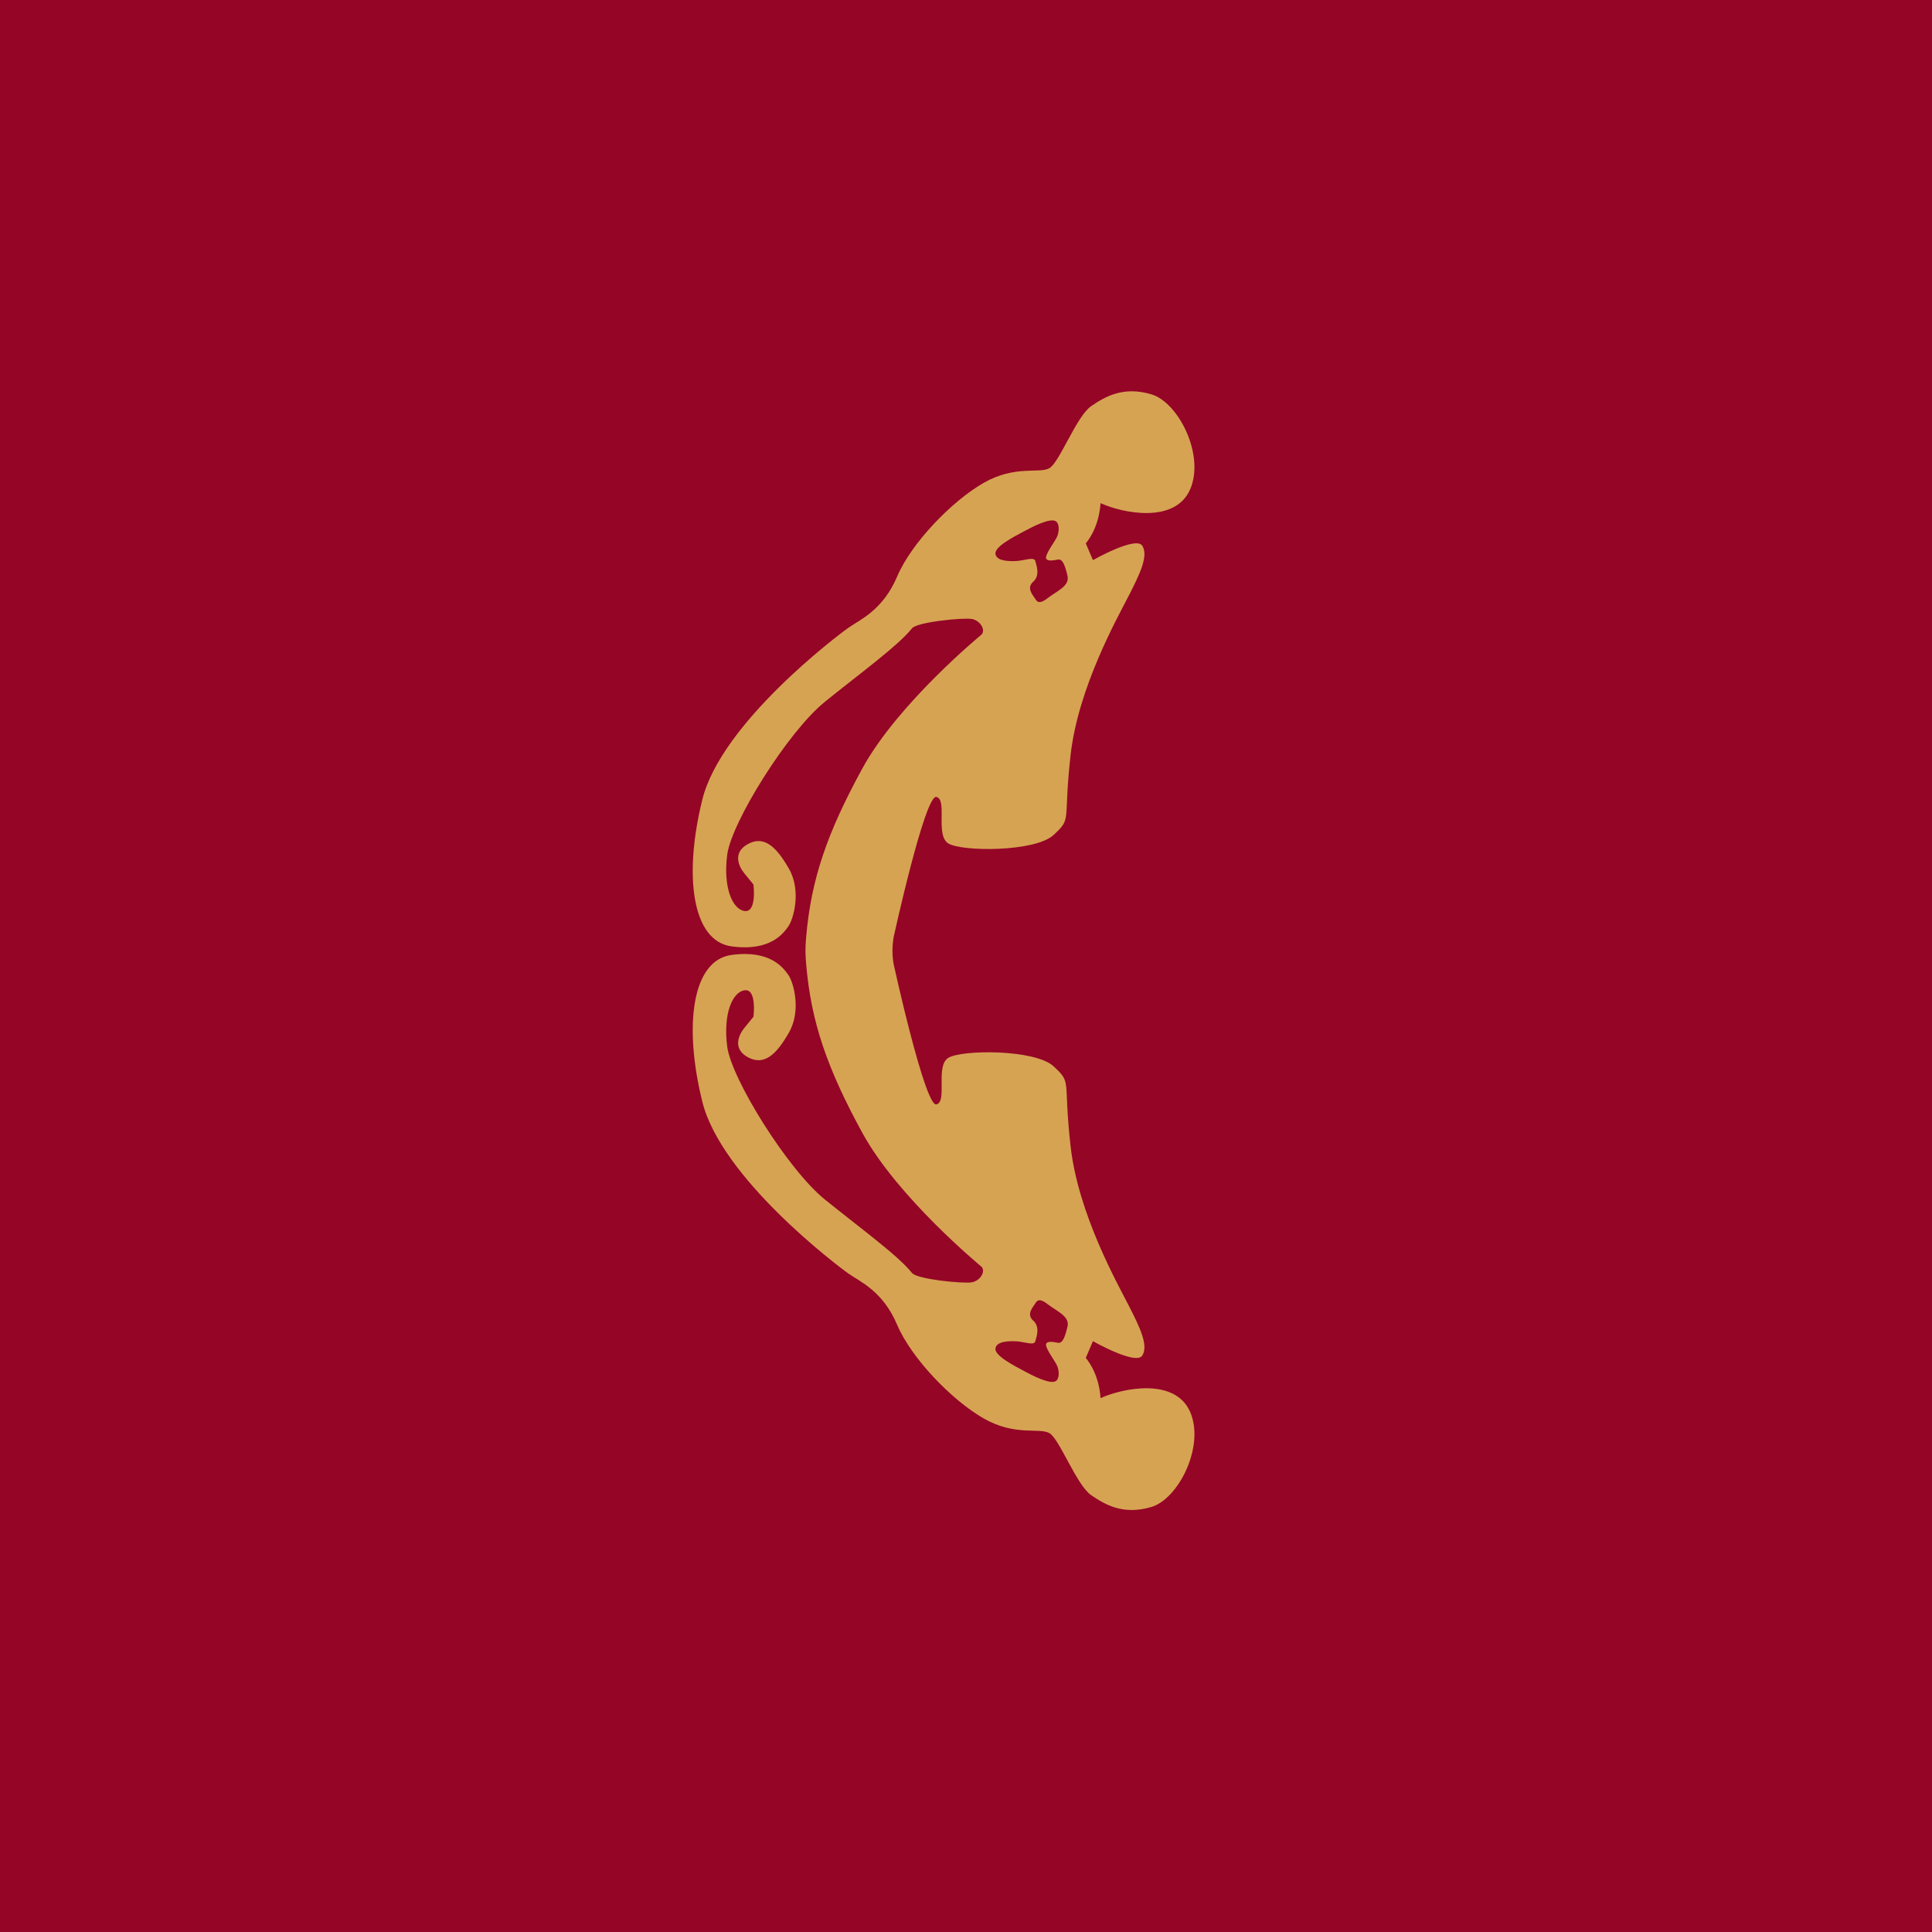
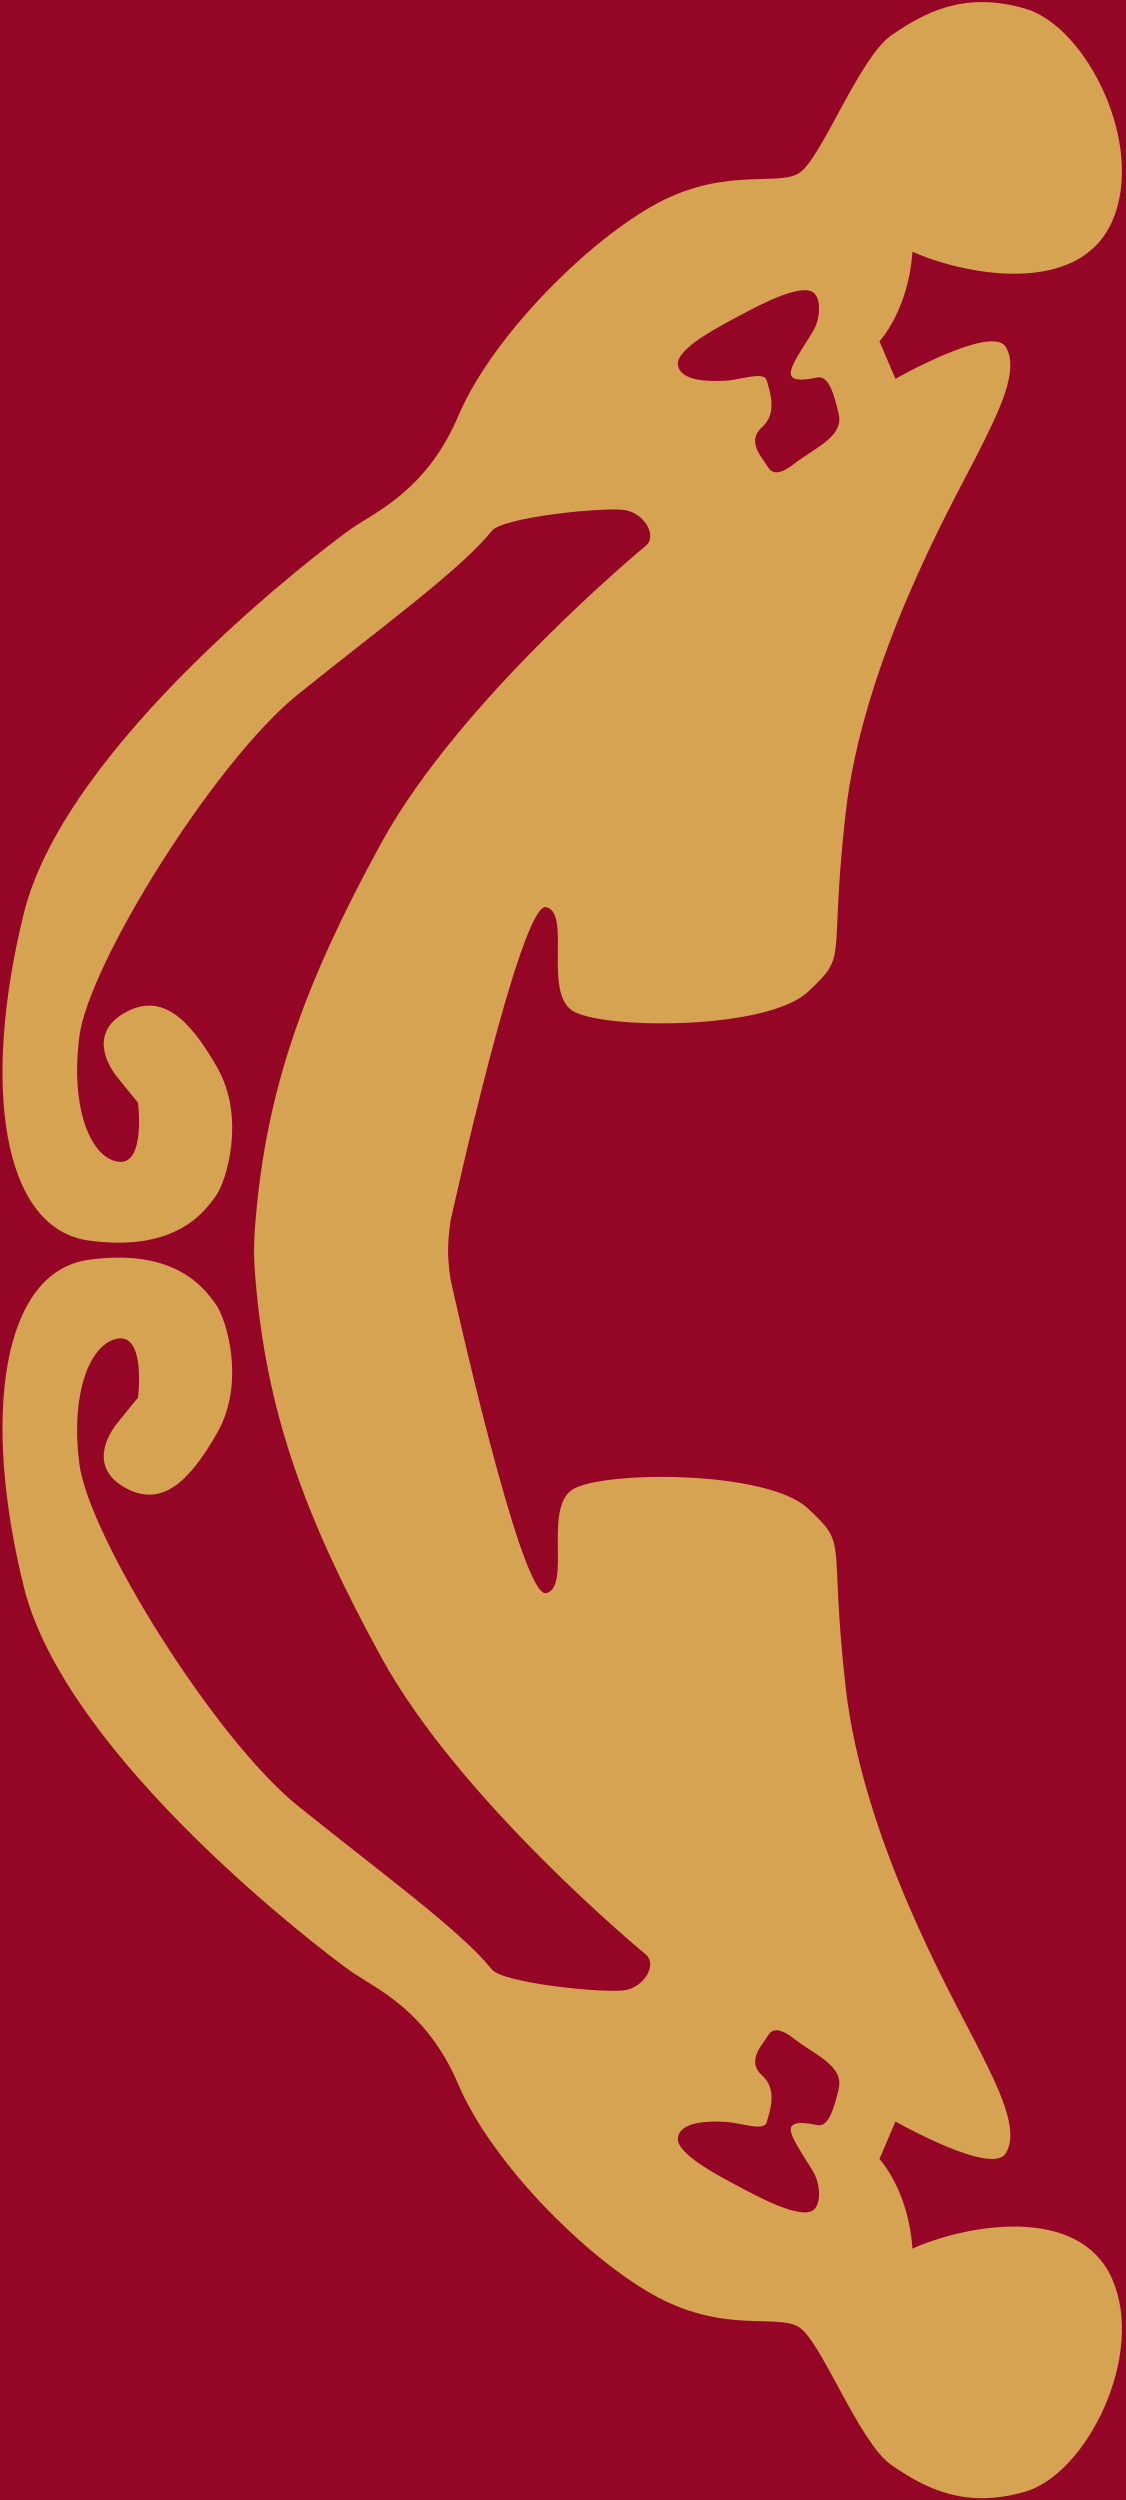
- <svg xmlns="http://www.w3.org/2000/svg" width="683pt" height="683pt" viewBox="0 0 683 683">
+ <svg xmlns="http://www.w3.org/2000/svg" viewBox="244.5 138 178.3 396.1">
  <rect x="-68.3" y="-68.3" width="819.6" height="819.6" fill="rgb(58.432%, 1.961%, 14.902%)" fill-opacity="1" />
  <path fill-rule="nonzero" fill="rgb(83.922%, 63.922%, 32.549%)" fill-opacity="1" d="M 377.387 468.93 C 376.547 472.562 375.652 475.031 374.004 474.699 C 372.352 474.371 370.297 474.035 369.852 475.031 C 369.238 476.398 373.152 481.262 373.812 483.055 C 374.477 484.848 374.5 487.254 373.391 488.148 C 371.453 489.703 364.758 486.133 362.535 484.953 C 358.395 482.758 351.586 479.273 351.91 476.707 C 352.25 474.055 356.945 474.051 359.461 474.191 C 361.977 474.332 365.562 475.758 365.98 474.234 C 366.398 472.711 367.789 469.102 365.273 466.867 C 362.758 464.633 365.121 462.18 365.902 460.93 C 366.449 460.059 367.148 458.535 370.363 461.055 C 373.578 463.57 378.223 465.293 377.387 468.93 M 362.535 187.555 C 364.754 186.379 371.453 182.805 373.387 184.363 C 374.5 185.258 374.473 187.664 373.812 189.457 C 373.152 191.25 369.234 196.113 369.848 197.48 C 370.293 198.473 372.352 198.141 374 197.809 C 375.652 197.48 376.543 199.949 377.383 203.582 C 378.223 207.215 373.578 208.941 370.363 211.457 C 367.148 213.973 366.449 212.453 365.898 211.578 C 365.117 210.332 362.754 207.879 365.27 205.645 C 367.785 203.406 366.398 199.801 365.98 198.277 C 365.559 196.75 361.977 198.18 359.457 198.32 C 356.941 198.457 352.246 198.453 351.91 195.805 C 351.586 193.234 358.391 189.754 362.535 187.555 M 389.062 494.27 C 388.465 485.02 383.84 480.07 383.84 480.07 L 386.375 474.129 C 386.375 474.129 401.594 482.781 403.832 479.199 C 406.07 475.621 402.938 469.203 399.059 461.594 C 395.18 453.984 381.152 429.215 378.469 405.195 C 375.781 381.172 379.066 383.109 372.5 376.992 C 365.934 370.875 339.824 371.023 335.195 374.008 C 330.57 376.992 335.047 389.527 331.02 390.422 C 326.992 391.316 315.918 340.859 315.918 340.859 C 315.918 340.859 315.484 338.465 315.492 336.074 C 315.5 333.73 315.918 331.285 315.918 331.285 C 315.918 331.285 326.992 280.828 331.02 281.727 C 335.047 282.621 330.57 295.152 335.195 298.137 C 339.824 301.121 365.934 301.27 372.5 295.152 C 379.066 289.035 375.781 290.977 378.469 266.953 C 381.152 242.93 395.18 218.16 399.059 210.551 C 402.938 202.941 406.07 196.527 403.832 192.945 C 401.594 189.363 386.375 198.02 386.375 198.02 L 383.84 192.078 C 383.84 192.078 388.465 187.125 389.062 177.875 C 396.969 181.457 415.32 185.188 420.695 173.102 C 426.066 161.016 416.664 142.215 406.969 139.379 C 397.27 136.543 391 139.977 385.777 143.559 C 380.559 147.141 374.59 163.402 371.008 165.492 C 367.426 167.578 358.922 164.297 347.73 170.715 C 336.539 177.129 322.215 191.902 317.145 203.84 C 312.07 215.773 304.012 219.059 299.984 221.891 C 295.953 224.727 254.977 255.668 248.285 282.68 C 241.594 309.691 244.699 332.637 258.562 334.551 C 272.426 336.461 276.988 329.867 278.695 327.488 C 280.402 325.113 283.449 315.086 278.918 307.137 C 274.387 299.191 270.078 295.328 264.434 298.371 C 258.789 301.418 261.242 306.395 263.098 308.695 C 264.953 311 266.367 312.707 266.367 312.707 C 266.367 312.707 267.629 322.66 263.246 322.066 C 258.863 321.473 255.598 313.598 257.082 302.16 C 258.566 290.723 278.516 258.656 291.656 248.062 C 304.801 237.465 317.539 228.215 322.367 222.18 C 323.977 219.898 340.473 218.289 343.559 218.824 C 346.641 219.363 348.652 222.926 346.84 224.457 C 346.84 224.457 317.43 248.68 304.887 271.602 C 292.344 294.523 286.723 310.961 284.992 331.285 C 284.992 331.285 284.75 333.918 284.75 336.074 C 284.75 338.23 284.992 340.859 284.992 340.859 C 286.723 361.188 292.344 377.621 304.887 400.543 C 317.43 423.469 346.84 447.688 346.84 447.688 C 348.652 449.223 346.641 452.785 343.559 453.32 C 340.473 453.859 323.977 452.25 322.367 449.969 C 317.539 443.934 304.801 434.68 291.656 424.086 C 278.516 413.492 258.566 381.426 257.082 369.984 C 255.598 358.547 258.863 350.676 263.246 350.078 C 267.629 349.484 266.367 359.438 266.367 359.438 C 266.367 359.438 264.953 361.148 263.098 363.449 C 261.242 365.75 258.789 370.73 264.434 373.773 C 270.078 376.82 274.387 372.957 278.918 365.012 C 283.449 357.062 280.402 347.035 278.695 344.656 C 276.988 342.281 272.426 335.688 258.562 337.598 C 244.699 339.512 241.594 362.457 248.285 389.469 C 254.977 416.477 295.953 447.418 299.984 450.254 C 304.012 453.09 312.07 456.371 317.145 468.309 C 322.215 480.246 336.539 495.016 347.73 501.434 C 358.922 507.848 367.426 504.566 371.008 506.656 C 374.59 508.742 380.559 525.008 385.777 528.59 C 391 532.168 397.27 535.602 406.969 532.766 C 416.664 529.934 426.066 511.133 420.695 499.047 C 415.32 486.961 396.969 490.691 389.062 494.27 " />
</svg>
